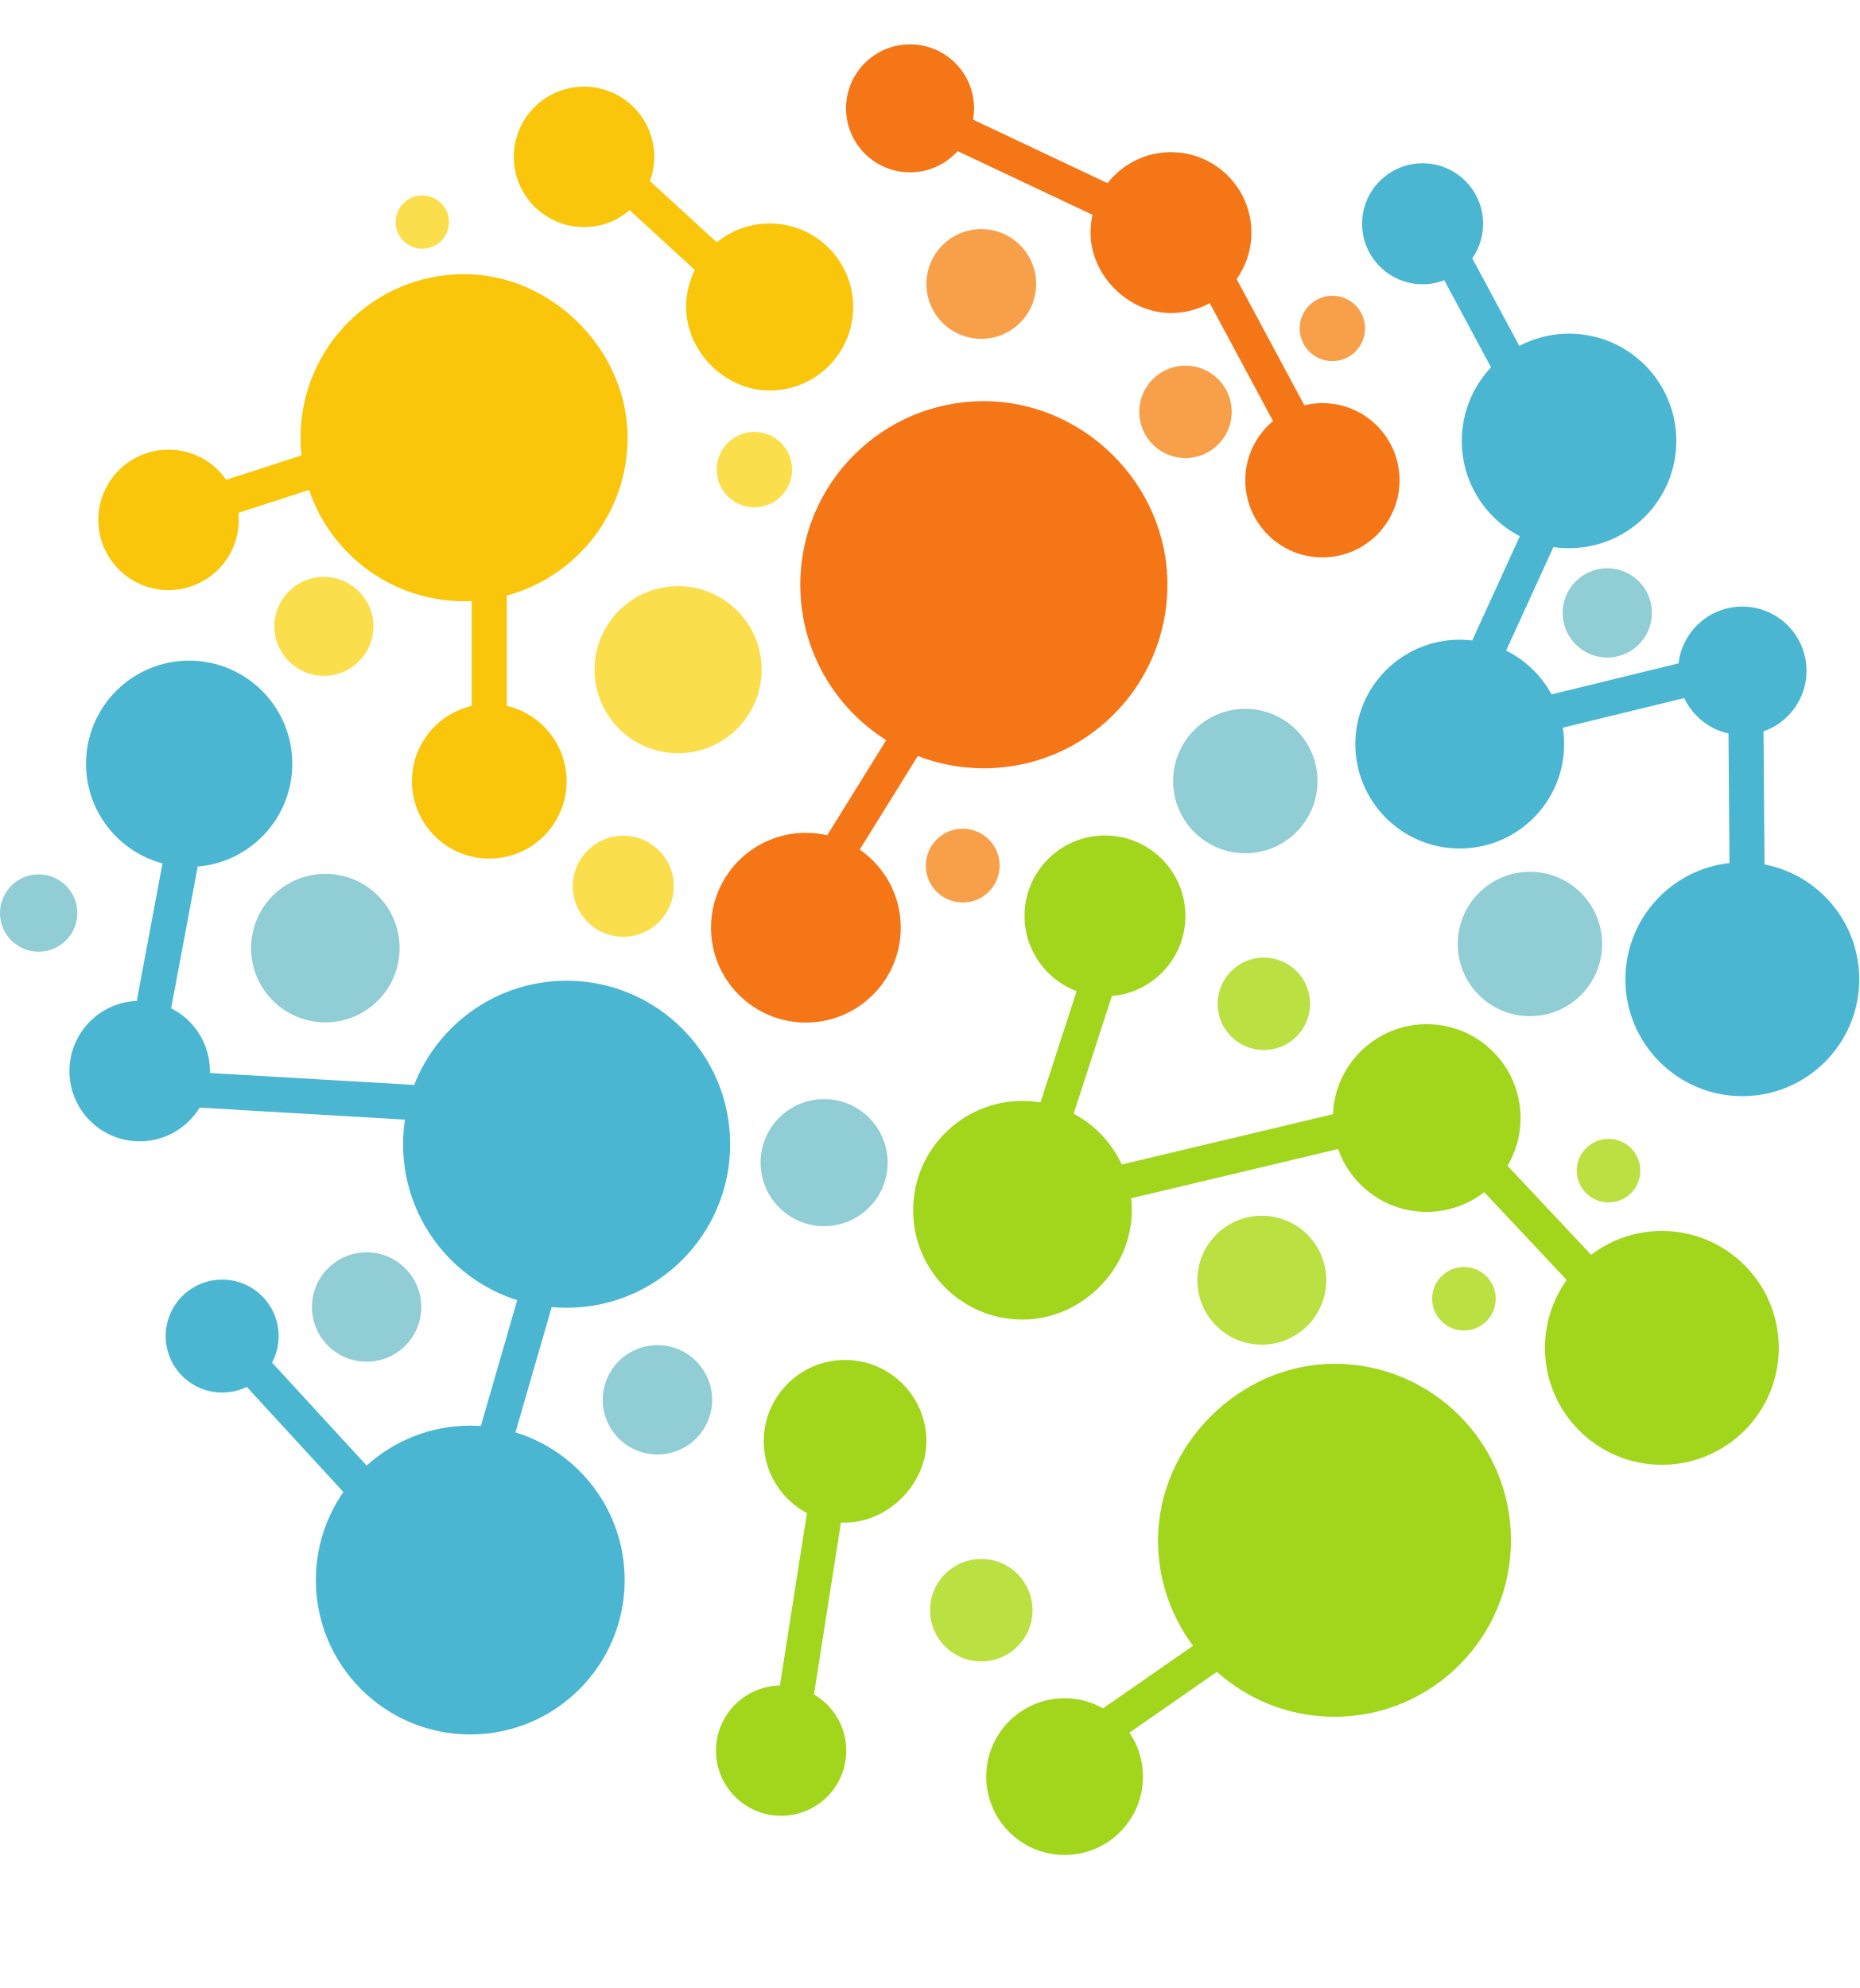
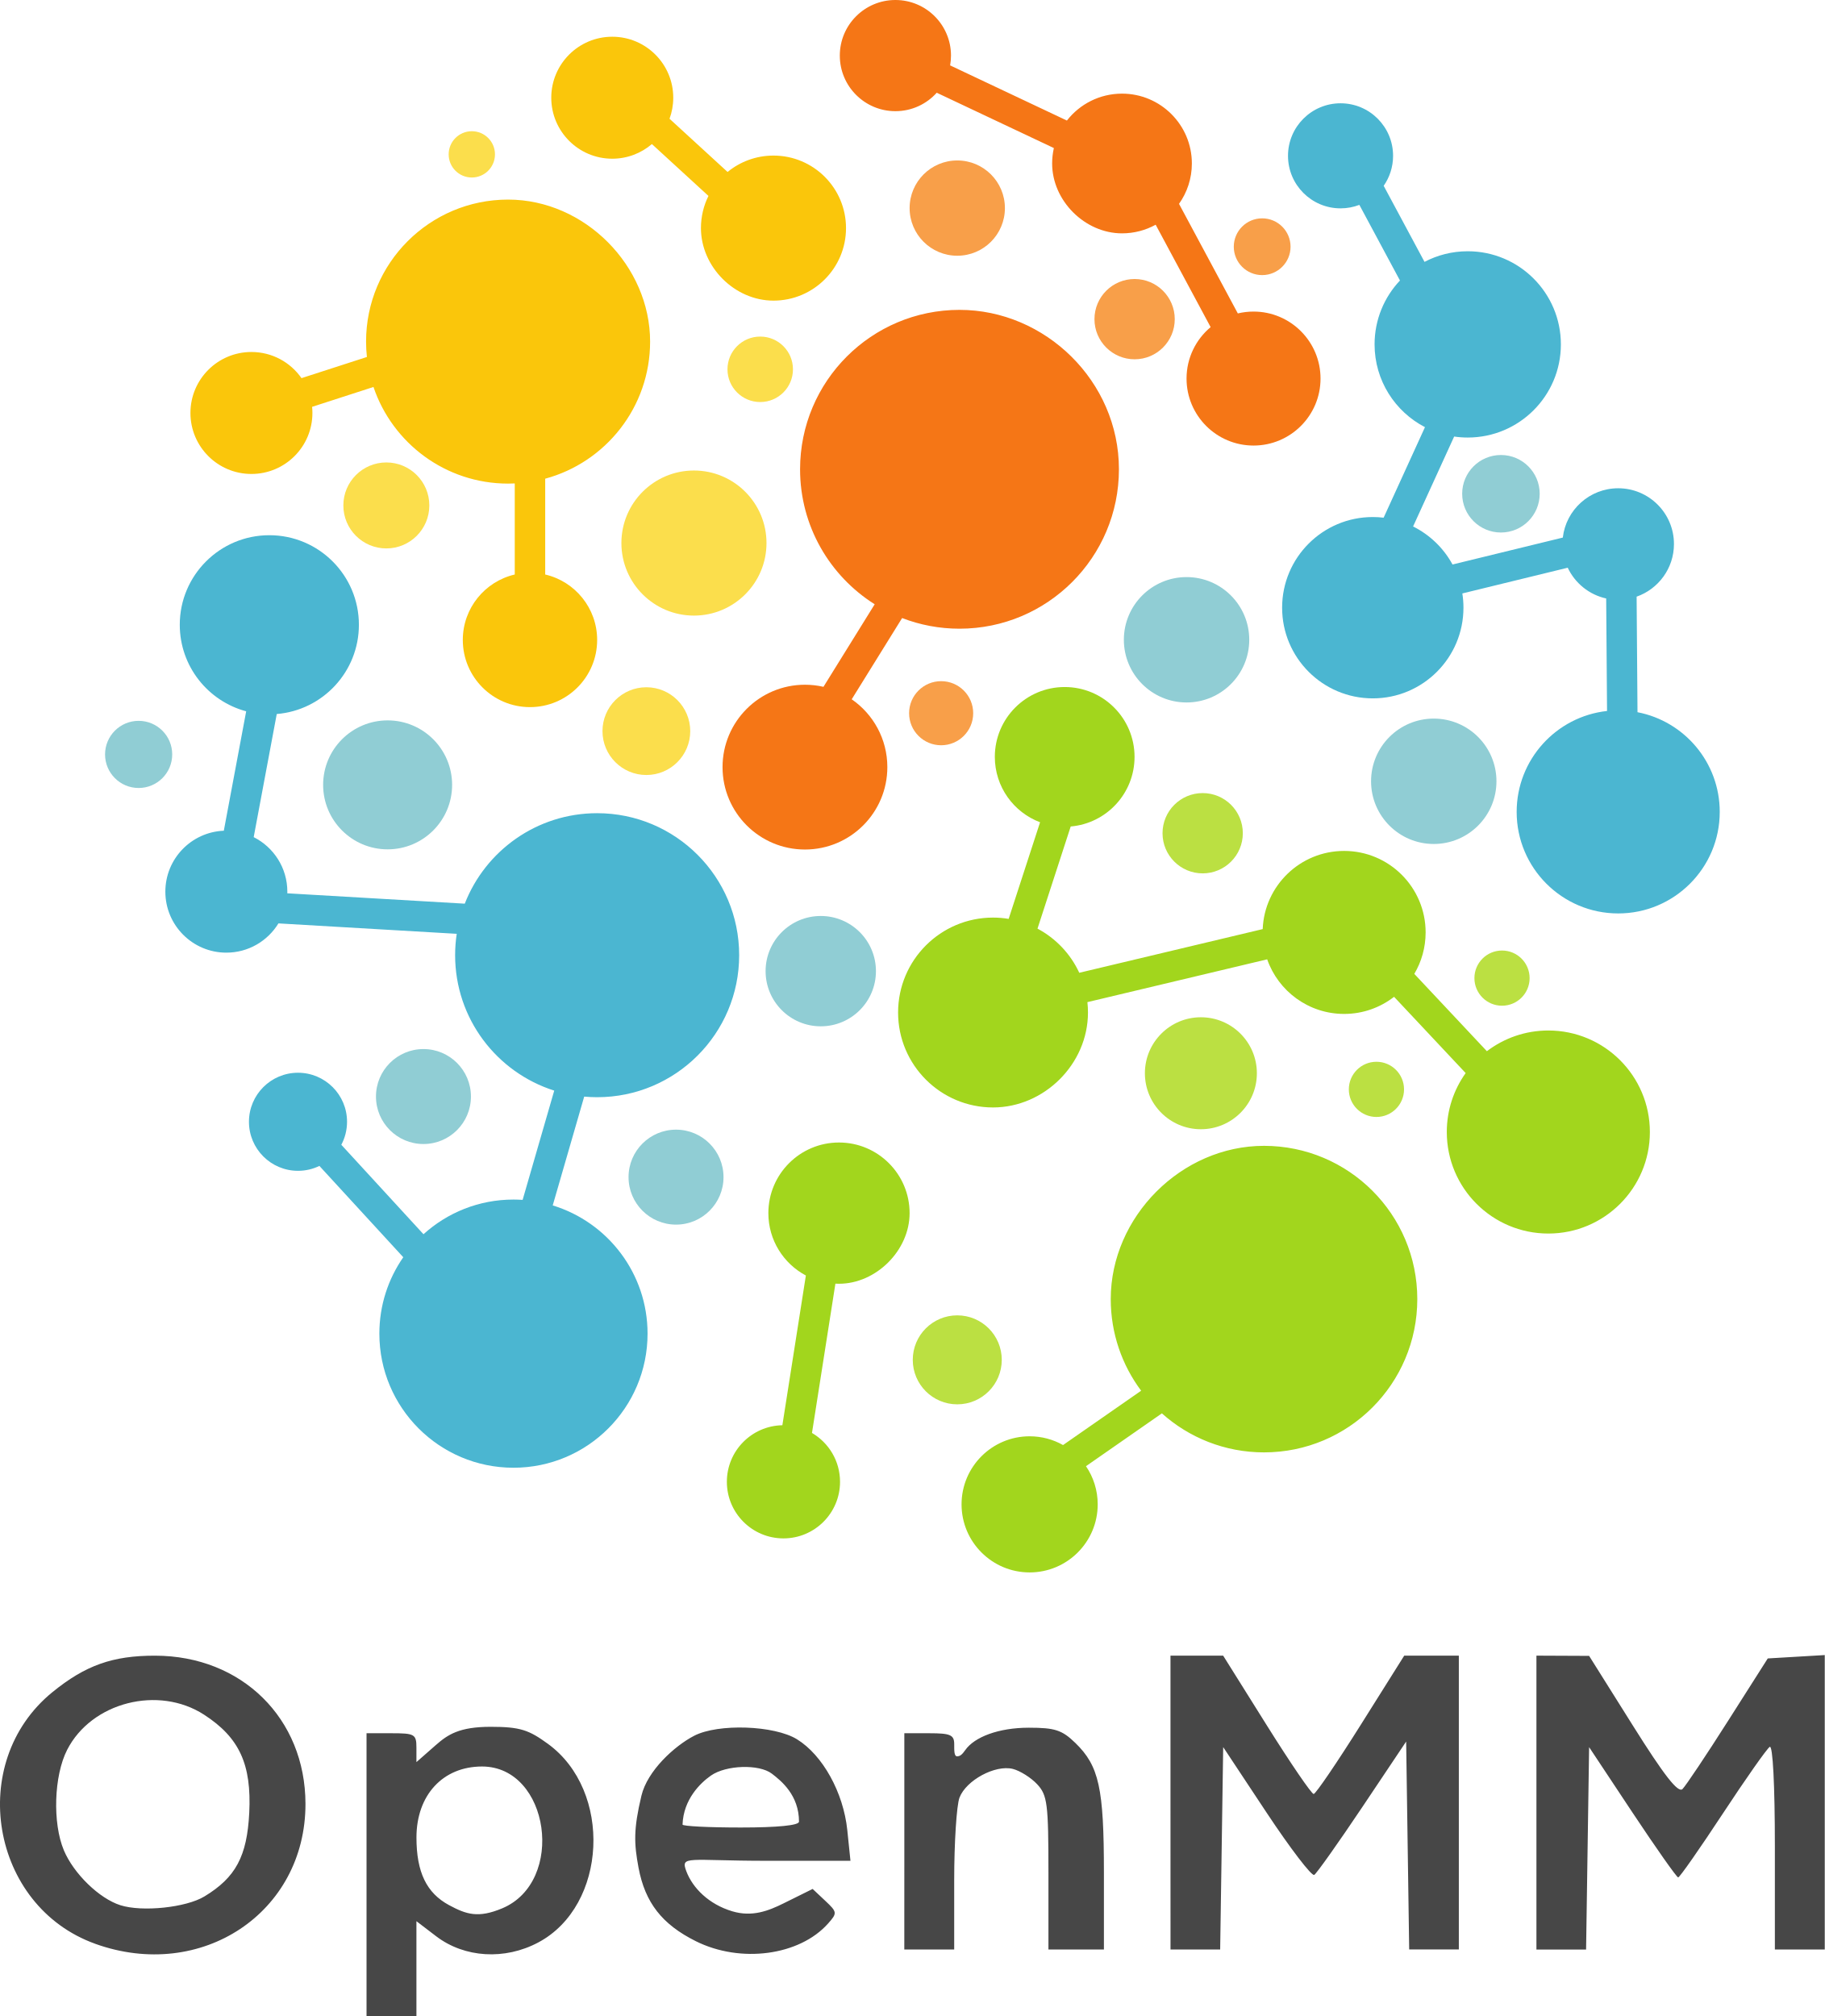
- <svg xmlns="http://www.w3.org/2000/svg" viewBox="0 0 209.671 224.196" height="224.196" width="209.671" xml:space="preserve" id="svg2" version="1.1">
-   <defs id="defs6">
+ <svg xmlns="http://www.w3.org/2000/svg" width="62.694mm" height="69.268mm" viewBox="0 0 62.694 69.268" version="1.1" id="svg5" xml:space="preserve">
+   <defs id="defs2">
    <clipPath id="clipPath4169" clipPathUnits="userSpaceOnUse">
-       <path id="path4171" d="M 0,595 842,595 842,0 0,0 0,595 Z" />
+       <path id="path4171" d="M 0,595 H 842 V 0 H 0 Z" />
    </clipPath>
  </defs>
-   <g transform="matrix(2.666667,0,0,-2.666667,-3011.348,1056.781)" id="g10" />
-   <g id="g4165" transform="matrix(0.875,0,0,-0.875,-3.415738,367.9695)">
-     <g id="g4167" clip-path="url(#clipPath4169)">
-       <g id="g4173" transform="translate(154.3667,345.1753)">
-         <path d="M 0,0 C 0,13.073 -10.942,23.659 -23.661,23.659 -36.725,23.659 -47.32,13.065 -47.32,0 c 0,-8.438 4.422,-15.846 11.073,-20.034 l -7.602,-12.253 c -0.883,0.204 -1.804,0.311 -2.749,0.311 -6.752,0 -12.228,-5.476 -12.228,-12.228 0,-6.753 5.476,-12.229 12.228,-12.229 6.753,0 12.229,5.476 12.229,12.229 0,4.175 -2.093,7.862 -5.288,10.068 l 7.481,12.057 c 2.641,-1.02 5.514,-1.581 8.515,-1.581 C -10.596,-23.66 0,-13.064 0,0 m 19.975,23.406 c 5.49,0 9.943,-4.453 9.943,-9.943 0,-5.49 -4.453,-9.942 -9.943,-9.942 -5.489,0 -9.941,4.452 -9.941,9.942 0,3.068 1.39,5.81 3.574,7.635 L 5.451,36.296 C 3.969,35.48 2.267,35.015 0.456,35.015 c -5.498,0 -10.368,4.832 -10.368,10.369 0,0.786 0.089,1.553 0.255,2.29 l -17.381,8.21 c -1.51,-1.681 -3.698,-2.737 -6.134,-2.737 -4.557,0 -8.251,3.694 -8.251,8.251 0,4.555 3.694,8.249 8.251,8.249 4.555,0 8.249,-3.694 8.249,-8.249 0,-0.496 -0.044,-0.983 -0.128,-1.456 l 17.33,-8.186 c 1.898,2.432 4.854,3.994 8.177,3.994 5.726,0 10.367,-4.642 10.367,-10.366 0,-2.233 -0.706,-4.301 -1.906,-5.993 l 8.727,-16.26 c 0.748,0.179 1.528,0.275 2.331,0.275" style="fill:#f57616;fill-opacity:1;fill-rule:evenodd;stroke:none" id="path4175" />
-       </g>
-       <g id="g4177" transform="translate(187.2549,399.4932)">
-         <path d="m 0,0 c 4.305,0 7.796,-3.491 7.796,-7.797 0,-1.654 -0.515,-3.188 -1.395,-4.45 l 6.06,-11.29 c 1.916,1.007 4.099,1.577 6.414,1.577 7.632,0 13.823,-6.19 13.823,-13.824 0,-7.633 -6.191,-13.823 -13.823,-13.823 -0.685,0 -1.357,0.05 -2.015,0.146 l -6.095,-13.345 c 2.483,-1.235 4.531,-3.214 5.852,-5.644 l 16.368,3.996 c 0.474,4.118 3.974,7.318 8.22,7.318 4.568,0 8.274,-3.705 8.274,-8.274 0,-3.611 -2.315,-6.683 -5.541,-7.812 l 0.131,-17.15 c 6.952,-1.337 12.204,-7.454 12.204,-14.796 0,-8.321 -6.747,-15.068 -15.068,-15.068 -8.322,0 -15.069,6.747 -15.069,15.068 0,7.762 5.871,14.153 13.413,14.979 l -0.127,16.697 c -2.531,0.556 -4.63,2.273 -5.708,4.565 l -15.639,-3.818 c 0.109,-0.69 0.165,-1.397 0.165,-2.117 0,-7.43 -6.025,-13.456 -13.455,-13.456 -7.431,0 -13.456,6.026 -13.456,13.456 0,7.43 6.025,13.456 13.456,13.456 0.545,0 1.081,-0.033 1.609,-0.096 l 6.135,13.435 c -4.442,2.299 -7.479,6.937 -7.479,12.283 0,3.671 1.432,7.007 3.767,9.482 L 2.792,-15.077 C 1.925,-15.41 0.984,-15.593 0,-15.593 c -4.306,0 -7.797,3.491 -7.797,7.796 C -7.797,-3.491 -4.306,0 0,0" style="fill:#4bb6d1;fill-opacity:1;fill-rule:evenodd;stroke:none" id="path4179" />
-       </g>
-       <g id="g4181" transform="translate(135.6821,250.4619)">
-         <path d="m 0,0 c 7.597,0 14.09,6.448 14.09,14.089 0,0.521 -0.029,1.035 -0.084,1.542 l 26.679,6.352 c 1.649,-4.717 6.139,-8.102 11.419,-8.102 2.793,0 5.365,0.948 7.413,2.54 L 70.14,5.102 c -1.763,-2.467 -2.8,-5.487 -2.8,-8.748 0,-8.322 6.747,-15.068 15.069,-15.068 8.321,0 15.069,6.746 15.069,15.068 0,8.321 -6.748,15.068 -15.069,15.068 -3.428,0 -6.587,-1.147 -9.119,-3.074 L 62.519,19.825 c 1.066,1.803 1.68,3.906 1.68,6.153 0,6.678 -5.416,12.094 -12.095,12.094 C 45.59,38.072 40.277,32.92 40.02,26.47 L 12.798,19.988 c -1.294,2.803 -3.482,5.109 -6.199,6.551 L 11.528,41.7 c 5.306,0.454 9.474,4.906 9.474,10.33 0,5.724 -4.643,10.367 -10.368,10.367 -5.725,0 -10.367,-4.643 -10.367,-10.367 0,-4.439 2.791,-8.227 6.714,-9.705 L 2.319,27.987 C 1.564,28.112 0.791,28.179 0,28.179 c -7.779,0 -14.089,-6.31 -14.089,-14.09 C -14.089,6.31 -7.779,0 0,0 m 40.216,-5.696 c 12.561,0 22.747,-10.186 22.747,-22.748 0,-12.561 -10.186,-22.748 -22.747,-22.748 -5.822,0 -11.134,2.189 -15.157,5.791 l -11.265,-7.84 c 1.098,-1.614 1.74,-3.565 1.74,-5.664 0,-5.578 -4.525,-10.102 -10.102,-10.102 -5.579,0 -10.103,4.524 -10.103,10.102 0,5.578 4.524,10.101 10.103,10.101 1.802,0 3.493,-0.472 4.958,-1.3 l 11.589,8.065 c -2.832,3.793 -4.51,8.5 -4.51,13.595 0,12.202 10.467,22.748 22.747,22.748 m -67.084,-42.612 c 2.491,-1.458 4.163,-4.159 4.163,-7.252 0,-4.636 -3.761,-8.397 -8.398,-8.397 -4.637,0 -8.397,3.761 -8.397,8.397 0,4.584 3.674,8.31 8.237,8.397 l 3.487,22.222 c -3.311,1.761 -5.566,5.246 -5.566,9.256 0,5.789 4.694,10.483 10.48,10.483 5.787,0 10.481,-4.694 10.481,-10.483 0,-5.539 -4.976,-10.48 -10.481,-10.48 -0.178,0 -0.354,0.005 -0.53,0.015 l -3.476,-22.158 z" style="fill:#a2d61d;fill-opacity:1;fill-rule:evenodd;stroke:none" id="path4183" />
-       </g>
-       <g id="g4185" transform="translate(84.7915,364.125)">
-         <path d="m 0,0 c 0,11.225 -9.68,21.076 -21.077,21.076 -11.637,0 -21.076,-9.439 -21.076,-21.076 0,-0.771 0.043,-1.533 0.125,-2.283 l -9.708,-3.141 c -1.635,2.347 -4.354,3.882 -7.431,3.882 -4.998,0 -9.05,-4.052 -9.05,-9.051 0,-4.998 4.052,-9.052 9.05,-9.052 4.999,0 9.052,4.054 9.052,9.052 0,0.307 -0.014,0.611 -0.046,0.91 l 9.108,2.948 c 2.812,-8.335 10.696,-14.341 19.976,-14.341 0.333,0 0.662,0.008 0.99,0.024 l 0,-13.515 c -4.418,-1.025 -7.71,-4.986 -7.71,-9.712 0,-5.505 4.464,-9.97 9.968,-9.97 5.505,0 9.97,4.465 9.97,9.97 0,4.726 -3.293,8.687 -7.709,9.712 l 0,14.219 C -6.602,-17.925 0,-9.732 0,0 m -5.617,45.246 c 4.998,0 9.052,-4.054 9.052,-9.051 0,-1.098 -0.194,-2.149 -0.553,-3.123 l 8.613,-7.896 c 1.855,1.52 4.228,2.432 6.814,2.432 5.943,0 10.764,-4.82 10.764,-10.764 0,-5.943 -4.821,-10.764 -10.764,-10.764 -5.79,0 -10.765,5.036 -10.765,10.764 0,1.715 0.401,3.336 1.115,4.775 l -8.393,7.697 c -1.583,-1.355 -3.638,-2.173 -5.883,-2.173 -4.998,0 -9.052,4.053 -9.052,9.052 0,4.997 4.054,9.051 9.052,9.051" style="fill:#fac60b;fill-opacity:1;fill-rule:evenodd;stroke:none" id="path4187" />
-       </g>
-       <g id="g4189" transform="translate(48.1602,228.2314)">
-         <path d="m 0,0 -12.448,13.554 c -0.96,-0.466 -2.036,-0.728 -3.175,-0.728 -4.019,0 -7.278,3.26 -7.278,7.278 0,4.019 3.259,7.278 7.278,7.278 4.019,0 7.278,-3.259 7.278,-7.278 0,-1.233 -0.307,-2.395 -0.849,-3.413 L 3,3.414 c 3.532,3.198 8.215,5.147 13.353,5.147 0.457,0 0.91,-0.017 1.359,-0.047 l 4.691,16.217 C 13.877,27.433 7.695,35.409 7.695,44.827 c 0,1.079 0.082,2.138 0.238,3.174 l -26.459,1.546 c -1.59,-2.604 -4.457,-4.342 -7.731,-4.342 -4.998,0 -9.051,4.054 -9.051,9.052 0,4.873 3.851,8.847 8.676,9.044 l 3.319,17.723 c -5.674,1.515 -9.855,6.691 -9.855,12.843 0,7.34 5.952,13.292 13.292,13.292 7.339,0 13.291,-5.952 13.291,-13.292 0,-6.969 -5.366,-12.685 -12.191,-13.246 l -3.422,-18.272 c 2.961,-1.489 4.993,-4.553 4.993,-8.092 l -0.004,-0.244 26.336,-1.538 c 3.062,7.858 10.705,13.428 19.645,13.428 11.637,0 21.076,-9.438 21.076,-21.076 0,-11.638 -9.439,-21.076 -21.076,-21.076 -0.648,0 -1.289,0.031 -1.922,0.088 L 22.179,7.692 C 30.326,5.2 36.253,-2.379 36.253,-11.34 c 0,-10.988 -8.912,-19.9 -19.9,-19.9 -10.989,0 -19.901,8.912 -19.901,19.9 0,4.215 1.312,8.122 3.548,11.34" style="fill:#4bb6d1;fill-opacity:1;fill-rule:evenodd;stroke:none" id="path4191" />
-       </g>
-       <g id="g4193" transform="translate(91.2964,344.9927)">
-         <path d="m 0,0 c 5.945,0 10.767,-4.821 10.767,-10.766 0,-5.945 -4.822,-10.767 -10.767,-10.767 -5.945,0 -10.766,4.822 -10.766,10.767 C -10.766,-4.821 -5.945,0 0,0" style="fill:#fbde4c;fill-opacity:1;fill-rule:evenodd;stroke:none" id="path4195" />
-       </g>
-       <g id="g4197" transform="translate(164.4019,329.1753)">
-         <path d="m 0,0 c 5.138,0 9.304,-4.167 9.304,-9.304 0,-5.137 -4.166,-9.304 -9.304,-9.304 -5.138,0 -9.304,4.167 -9.304,9.304 C -9.304,-4.167 -5.138,0 0,0" style="fill:#90cdd4;fill-opacity:1;fill-rule:evenodd;stroke:none" id="path4199" />
-       </g>
-       <g id="g4201" transform="translate(201.0874,308.1743)">
-         <path d="m 0,0 c 5.138,0 9.305,-4.167 9.305,-9.304 0,-5.138 -4.167,-9.305 -9.305,-9.305 -5.137,0 -9.304,4.167 -9.304,9.305 C -9.304,-4.167 -5.137,0 0,0" style="fill:#90cdd4;fill-opacity:1;fill-rule:evenodd;stroke:none" id="path4203" />
-       </g>
-       <g id="g4205" transform="translate(211.0566,347.2944)">
-         <path d="m 0,0 c 3.176,0 5.752,-2.576 5.752,-5.752 0,-3.177 -2.576,-5.752 -5.752,-5.752 -3.177,0 -5.752,2.575 -5.752,5.752 C -5.752,-2.576 -3.177,0 0,0" style="fill:#90cdd4;fill-opacity:1;fill-rule:evenodd;stroke:none" id="path4207" />
-       </g>
-       <g id="g4209" transform="translate(166.5288,263.8477)">
-         <path d="m 0,0 c 4.588,0 8.309,-3.722 8.309,-8.309 0,-4.588 -3.721,-8.309 -8.309,-8.309 -4.588,0 -8.309,3.721 -8.309,8.309 C -8.309,-3.722 -4.588,0 0,0" style="fill:#bbe042;fill-opacity:1;fill-rule:evenodd;stroke:none" id="path4211" />
-       </g>
-       <g id="g4213" transform="translate(88.6382,247.167)">
-         <path d="m 0,0 c 3.892,0 7.047,-3.155 7.047,-7.047 0,-3.891 -3.155,-7.047 -7.047,-7.047 -3.892,0 -7.047,3.156 -7.047,7.047 C -7.047,-3.155 -3.892,0 0,0" style="fill:#90cdd4;fill-opacity:1;fill-rule:evenodd;stroke:none" id="path4215" />
-       </g>
-       <g id="g4217" transform="translate(51.1553,259.1289)">
-         <path d="m 0,0 c 3.891,0 7.047,-3.155 7.047,-7.047 0,-3.891 -3.156,-7.047 -7.047,-7.047 -3.892,0 -7.047,3.156 -7.047,7.047 C -7.047,-3.155 -3.892,0 0,0" style="fill:#90cdd4;fill-opacity:1;fill-rule:evenodd;stroke:none" id="path4219" />
-       </g>
-       <g id="g4221" transform="translate(45.8384,307.9087)">
-         <path d="m 0,0 c 5.285,0 9.57,-4.285 9.57,-9.57 0,-5.285 -4.285,-9.57 -9.57,-9.57 -5.285,0 -9.571,4.285 -9.571,9.57 C -9.571,-4.285 -5.285,0 0,0" style="fill:#90cdd4;fill-opacity:1;fill-rule:evenodd;stroke:none" id="path4223" />
-       </g>
-       <g id="g4225" transform="translate(84.2344,312.8247)">
-         <path d="m 0,0 c 3.596,0 6.512,-2.915 6.512,-6.511 0,-3.596 -2.916,-6.512 -6.512,-6.512 -3.596,0 -6.511,2.916 -6.511,6.512 C -6.511,-2.915 -3.596,0 0,0" style="fill:#fbde4c;fill-opacity:1;fill-rule:evenodd;stroke:none" id="path4227" />
-       </g>
-       <g id="g4229" transform="translate(130.3745,391.0088)">
-         <path d="m 0,0 c 3.905,0 7.071,-3.167 7.071,-7.071 0,-3.904 -3.166,-7.07 -7.071,-7.07 -3.904,0 -7.071,3.166 -7.071,7.07 C -7.071,-3.167 -3.904,0 0,0" style="fill:#f89f49;fill-opacity:1;fill-rule:evenodd;stroke:none" id="path4231" />
-       </g>
-       <g id="g4233" transform="translate(110.1172,278.8789)">
-         <path d="m 0,0 c 4.522,0 8.188,-3.666 8.188,-8.188 0,-4.521 -3.666,-8.187 -8.188,-8.187 -4.521,0 -8.187,3.666 -8.187,8.187 C -8.187,-3.666 -4.521,0 0,0" style="fill:#90cdd4;fill-opacity:1;fill-rule:evenodd;stroke:none" id="path4235" />
-       </g>
-       <g id="g4237" transform="translate(127.9824,313.728)">
-         <path d="m 0,0 c 2.626,0 4.756,-2.129 4.756,-4.756 0,-2.627 -2.13,-4.756 -4.756,-4.756 -2.627,0 -4.756,2.129 -4.756,4.756 C -4.756,-2.129 -2.627,0 0,0" style="fill:#f89f49;fill-opacity:1;fill-rule:evenodd;stroke:none" id="path4239" />
-       </g>
-       <g id="g4241" transform="translate(130.3745,219.6074)">
-         <path d="m 0,0 c 3.646,0 6.604,-2.956 6.604,-6.604 0,-3.646 -2.958,-6.602 -6.604,-6.602 -3.646,0 -6.603,2.956 -6.603,6.602 C -6.603,-2.956 -3.646,0 0,0" style="fill:#bbe042;fill-opacity:1;fill-rule:evenodd;stroke:none" id="path4243" />
-       </g>
-       <g id="g4245" transform="translate(166.7944,297.1187)">
-         <path d="m 0,0 c 3.29,0 5.958,-2.668 5.958,-5.958 0,-3.29 -2.668,-5.958 -5.958,-5.958 -3.29,0 -5.958,2.668 -5.958,5.958 C -5.958,-2.668 -3.29,0 0,0" style="fill:#bbe042;fill-opacity:1;fill-rule:evenodd;stroke:none" id="path4247" />
-       </g>
-       <g id="g4249" transform="translate(156.6929,373.4136)">
-         <path d="m 0,0 c 3.29,0 5.958,-2.668 5.958,-5.958 0,-3.289 -2.668,-5.957 -5.958,-5.957 -3.29,0 -5.958,2.668 -5.958,5.957 C -5.958,-2.668 -3.29,0 0,0" style="fill:#f89f49;fill-opacity:1;fill-rule:evenodd;stroke:none" id="path4251" />
-       </g>
-       <g id="g4253" transform="translate(101.1323,364.8711)">
-         <path d="m 0,0 c 2.683,0 4.859,-2.175 4.859,-4.858 0,-2.684 -2.176,-4.859 -4.859,-4.859 -2.683,0 -4.859,2.175 -4.859,4.859 C -4.859,-2.175 -2.683,0 0,0" style="fill:#fbde4c;fill-opacity:1;fill-rule:evenodd;stroke:none" id="path4255" />
-       </g>
-       <g id="g4257" transform="translate(58.3325,395.3486)">
-         <path d="m 0,0 c 1.897,0 3.436,-1.538 3.436,-3.436 0,-1.897 -1.539,-3.435 -3.436,-3.435 -1.897,0 -3.436,1.538 -3.436,3.435 C -3.436,-1.538 -1.897,0 0,0" style="fill:#fbde4c;fill-opacity:1;fill-rule:evenodd;stroke:none" id="path4259" />
-       </g>
-       <g id="g4261" transform="translate(175.623,382.4175)">
-         <path d="m 0,0 c 2.326,0 4.212,-1.886 4.212,-4.212 0,-2.326 -1.886,-4.212 -4.212,-4.212 -2.326,0 -4.212,1.886 -4.212,4.212 C -4.212,-1.886 -2.326,0 0,0" style="fill:#f89f49;fill-opacity:1;fill-rule:evenodd;stroke:none" id="path4263" />
-       </g>
-       <g id="g4265" transform="translate(192.5806,257.2422)">
-         <path d="m 0,0 c 2.262,0 4.096,-1.834 4.096,-4.096 0,-2.261 -1.834,-4.096 -4.096,-4.096 -2.261,0 -4.096,1.835 -4.096,4.096 C -4.096,-1.834 -2.261,0 0,0" style="fill:#bbe042;fill-opacity:1;fill-rule:evenodd;stroke:none" id="path4267" />
-       </g>
-       <g id="g4269" transform="translate(211.2178,273.752)">
-         <path d="m 0,0 c 2.262,0 4.096,-1.834 4.096,-4.096 0,-2.261 -1.834,-4.095 -4.096,-4.095 -2.262,0 -4.096,1.834 -4.096,4.095 C -4.096,-1.834 -2.262,0 0,0" style="fill:#bbe042;fill-opacity:1;fill-rule:evenodd;stroke:none" id="path4271" />
-       </g>
-       <g id="g4273" transform="translate(45.6475,346.189)">
-         <path d="m 0,0 c 3.523,0 6.38,-2.857 6.38,-6.38 0,-3.523 -2.857,-6.38 -6.38,-6.38 -3.523,0 -6.38,2.857 -6.38,6.38 C -6.38,-2.857 -3.523,0 0,0" style="fill:#fbde4c;fill-opacity:1;fill-rule:evenodd;stroke:none" id="path4275" />
-       </g>
-       <g id="g4277" transform="translate(8.8867,307.8408)">
-         <path d="m 0,0 c 2.752,0 4.983,-2.231 4.983,-4.983 0,-2.752 -2.231,-4.983 -4.983,-4.983 -2.752,0 -4.983,2.231 -4.983,4.983 C -4.983,-2.231 -2.752,0 0,0" style="fill:#90cdd4;fill-opacity:1;fill-rule:evenodd;stroke:none" id="path4279" />
+   <g id="layer1" transform="translate(-73.65287,-121.4865)">
+     <g id="g363" transform="matrix(0.2645833,0,0,0.2645833,77.26225,120.1636)">
+       <g transform="matrix(2.666667,0,0,-2.666667,-3011.348,1056.781)" id="g10" />
+       <g id="g4165" transform="matrix(0.875,0,0,-0.875,-3.415738,367.9695)">
+         <g id="g4167" clip-path="url(#clipPath4169)">
+           <g id="g4173" transform="translate(154.3667,345.1753)">
+             <path d="M 0,0 C 0,13.073 -10.942,23.659 -23.661,23.659 -36.725,23.659 -47.32,13.065 -47.32,0 c 0,-8.438 4.422,-15.846 11.073,-20.034 l -7.602,-12.253 c -0.883,0.204 -1.804,0.311 -2.749,0.311 -6.752,0 -12.228,-5.476 -12.228,-12.228 0,-6.753 5.476,-12.229 12.228,-12.229 6.753,0 12.229,5.476 12.229,12.229 0,4.175 -2.093,7.862 -5.288,10.068 l 7.481,12.057 c 2.641,-1.02 5.514,-1.581 8.515,-1.581 C -10.596,-23.66 0,-13.064 0,0 m 19.975,23.406 c 5.49,0 9.943,-4.453 9.943,-9.943 0,-5.49 -4.453,-9.942 -9.943,-9.942 -5.489,0 -9.941,4.452 -9.941,9.942 0,3.068 1.39,5.81 3.574,7.635 L 5.451,36.296 C 3.969,35.48 2.267,35.015 0.456,35.015 c -5.498,0 -10.368,4.832 -10.368,10.369 0,0.786 0.089,1.553 0.255,2.29 l -17.381,8.21 c -1.51,-1.681 -3.698,-2.737 -6.134,-2.737 -4.557,0 -8.251,3.694 -8.251,8.251 0,4.555 3.694,8.249 8.251,8.249 4.555,0 8.249,-3.694 8.249,-8.249 0,-0.496 -0.044,-0.983 -0.128,-1.456 l 17.33,-8.186 c 1.898,2.432 4.854,3.994 8.177,3.994 5.726,0 10.367,-4.642 10.367,-10.366 0,-2.233 -0.706,-4.301 -1.906,-5.993 l 8.727,-16.26 c 0.748,0.179 1.528,0.275 2.331,0.275" style="fill:#f57616;fill-opacity:1;fill-rule:evenodd;stroke:none" id="path4175" />
+           </g>
+           <g id="g4177" transform="translate(187.2549,399.4932)">
+             <path d="m 0,0 c 4.305,0 7.796,-3.491 7.796,-7.797 0,-1.654 -0.515,-3.188 -1.395,-4.45 l 6.06,-11.29 c 1.916,1.007 4.099,1.577 6.414,1.577 7.632,0 13.823,-6.19 13.823,-13.824 0,-7.633 -6.191,-13.823 -13.823,-13.823 -0.685,0 -1.357,0.05 -2.015,0.146 l -6.095,-13.345 c 2.483,-1.235 4.531,-3.214 5.852,-5.644 l 16.368,3.996 c 0.474,4.118 3.974,7.318 8.22,7.318 4.568,0 8.274,-3.705 8.274,-8.274 0,-3.611 -2.315,-6.683 -5.541,-7.812 l 0.131,-17.15 c 6.952,-1.337 12.204,-7.454 12.204,-14.796 0,-8.321 -6.747,-15.068 -15.068,-15.068 -8.322,0 -15.069,6.747 -15.069,15.068 0,7.762 5.871,14.153 13.413,14.979 l -0.127,16.697 c -2.531,0.556 -4.63,2.273 -5.708,4.565 l -15.639,-3.818 c 0.109,-0.69 0.165,-1.397 0.165,-2.117 0,-7.43 -6.025,-13.456 -13.455,-13.456 -7.431,0 -13.456,6.026 -13.456,13.456 0,7.43 6.025,13.456 13.456,13.456 0.545,0 1.081,-0.033 1.609,-0.096 l 6.135,13.435 c -4.442,2.299 -7.479,6.937 -7.479,12.283 0,3.671 1.432,7.007 3.767,9.482 L 2.792,-15.077 C 1.925,-15.41 0.984,-15.593 0,-15.593 c -4.306,0 -7.797,3.491 -7.797,7.796 C -7.797,-3.491 -4.306,0 0,0" style="fill:#4bb6d1;fill-opacity:1;fill-rule:evenodd;stroke:none" id="path4179" />
+           </g>
+           <g id="g4181" transform="translate(135.6821,250.4619)">
+             <path d="m 0,0 c 7.597,0 14.09,6.448 14.09,14.089 0,0.521 -0.029,1.035 -0.084,1.542 l 26.679,6.352 c 1.649,-4.717 6.139,-8.102 11.419,-8.102 2.793,0 5.365,0.948 7.413,2.54 L 70.14,5.102 c -1.763,-2.467 -2.8,-5.487 -2.8,-8.748 0,-8.322 6.747,-15.068 15.069,-15.068 8.321,0 15.069,6.746 15.069,15.068 0,8.321 -6.748,15.068 -15.069,15.068 -3.428,0 -6.587,-1.147 -9.119,-3.074 L 62.519,19.825 c 1.066,1.803 1.68,3.906 1.68,6.153 0,6.678 -5.416,12.094 -12.095,12.094 C 45.59,38.072 40.277,32.92 40.02,26.47 L 12.798,19.988 c -1.294,2.803 -3.482,5.109 -6.199,6.551 L 11.528,41.7 c 5.306,0.454 9.474,4.906 9.474,10.33 0,5.724 -4.643,10.367 -10.368,10.367 -5.725,0 -10.367,-4.643 -10.367,-10.367 0,-4.439 2.791,-8.227 6.714,-9.705 L 2.319,27.987 C 1.564,28.112 0.791,28.179 0,28.179 c -7.779,0 -14.089,-6.31 -14.089,-14.09 C -14.089,6.31 -7.779,0 0,0 m 40.216,-5.696 c 12.561,0 22.747,-10.186 22.747,-22.748 0,-12.561 -10.186,-22.748 -22.747,-22.748 -5.822,0 -11.134,2.189 -15.157,5.791 l -11.265,-7.84 c 1.098,-1.614 1.74,-3.565 1.74,-5.664 0,-5.578 -4.525,-10.102 -10.102,-10.102 -5.579,0 -10.103,4.524 -10.103,10.102 0,5.578 4.524,10.101 10.103,10.101 1.802,0 3.493,-0.472 4.958,-1.3 l 11.589,8.065 c -2.832,3.793 -4.51,8.5 -4.51,13.595 0,12.202 10.467,22.748 22.747,22.748 m -67.084,-42.612 c 2.491,-1.458 4.163,-4.159 4.163,-7.252 0,-4.636 -3.761,-8.397 -8.398,-8.397 -4.637,0 -8.397,3.761 -8.397,8.397 0,4.584 3.674,8.31 8.237,8.397 l 3.487,22.222 c -3.311,1.761 -5.566,5.246 -5.566,9.256 0,5.789 4.694,10.483 10.48,10.483 5.787,0 10.481,-4.694 10.481,-10.483 0,-5.539 -4.976,-10.48 -10.481,-10.48 -0.178,0 -0.354,0.005 -0.53,0.015 z" style="fill:#a2d61d;fill-opacity:1;fill-rule:evenodd;stroke:none" id="path4183" />
+           </g>
+           <g id="g4185" transform="translate(84.7915,364.125)">
+             <path d="m 0,0 c 0,11.225 -9.68,21.076 -21.077,21.076 -11.637,0 -21.076,-9.439 -21.076,-21.076 0,-0.771 0.043,-1.533 0.125,-2.283 l -9.708,-3.141 c -1.635,2.347 -4.354,3.882 -7.431,3.882 -4.998,0 -9.05,-4.052 -9.05,-9.051 0,-4.998 4.052,-9.052 9.05,-9.052 4.999,0 9.052,4.054 9.052,9.052 0,0.307 -0.014,0.611 -0.046,0.91 l 9.108,2.948 c 2.812,-8.335 10.696,-14.341 19.976,-14.341 0.333,0 0.662,0.008 0.99,0.024 v -13.515 c -4.418,-1.025 -7.71,-4.986 -7.71,-9.712 0,-5.505 4.464,-9.97 9.968,-9.97 5.505,0 9.97,4.465 9.97,9.97 0,4.726 -3.293,8.687 -7.709,9.712 v 14.219 C -6.602,-17.925 0,-9.732 0,0 m -5.617,45.246 c 4.998,0 9.052,-4.054 9.052,-9.051 0,-1.098 -0.194,-2.149 -0.553,-3.123 l 8.613,-7.896 c 1.855,1.52 4.228,2.432 6.814,2.432 5.943,0 10.764,-4.82 10.764,-10.764 0,-5.943 -4.821,-10.764 -10.764,-10.764 -5.79,0 -10.765,5.036 -10.765,10.764 0,1.715 0.401,3.336 1.115,4.775 l -8.393,7.697 c -1.583,-1.355 -3.638,-2.173 -5.883,-2.173 -4.998,0 -9.052,4.053 -9.052,9.052 0,4.997 4.054,9.051 9.052,9.051" style="fill:#fac60b;fill-opacity:1;fill-rule:evenodd;stroke:none" id="path4187" />
+           </g>
+           <g id="g4189" transform="translate(48.1602,228.2314)">
+             <path d="m 0,0 -12.448,13.554 c -0.96,-0.466 -2.036,-0.728 -3.175,-0.728 -4.019,0 -7.278,3.26 -7.278,7.278 0,4.019 3.259,7.278 7.278,7.278 4.019,0 7.278,-3.259 7.278,-7.278 0,-1.233 -0.307,-2.395 -0.849,-3.413 L 3,3.414 c 3.532,3.198 8.215,5.147 13.353,5.147 0.457,0 0.91,-0.017 1.359,-0.047 l 4.691,16.217 C 13.877,27.433 7.695,35.409 7.695,44.827 c 0,1.079 0.082,2.138 0.238,3.174 l -26.459,1.546 c -1.59,-2.604 -4.457,-4.342 -7.731,-4.342 -4.998,0 -9.051,4.054 -9.051,9.052 0,4.873 3.851,8.847 8.676,9.044 l 3.319,17.723 c -5.674,1.515 -9.855,6.691 -9.855,12.843 0,7.34 5.952,13.292 13.292,13.292 7.339,0 13.291,-5.952 13.291,-13.292 0,-6.969 -5.366,-12.685 -12.191,-13.246 l -3.422,-18.272 c 2.961,-1.489 4.993,-4.553 4.993,-8.092 l -0.004,-0.244 26.336,-1.538 c 3.062,7.858 10.705,13.428 19.645,13.428 11.637,0 21.076,-9.438 21.076,-21.076 0,-11.638 -9.439,-21.076 -21.076,-21.076 -0.648,0 -1.289,0.031 -1.922,0.088 L 22.179,7.692 C 30.326,5.2 36.253,-2.379 36.253,-11.34 c 0,-10.988 -8.912,-19.9 -19.9,-19.9 -10.989,0 -19.901,8.912 -19.901,19.9 0,4.215 1.312,8.122 3.548,11.34" style="fill:#4bb6d1;fill-opacity:1;fill-rule:evenodd;stroke:none" id="path4191" />
+           </g>
+           <g id="g4193" transform="translate(91.2964,344.9927)">
+             <path d="m 0,0 c 5.945,0 10.767,-4.821 10.767,-10.766 0,-5.945 -4.822,-10.767 -10.767,-10.767 -5.945,0 -10.766,4.822 -10.766,10.767 C -10.766,-4.821 -5.945,0 0,0" style="fill:#fbde4c;fill-opacity:1;fill-rule:evenodd;stroke:none" id="path4195" />
+           </g>
+           <g id="g4197" transform="translate(164.4019,329.1753)">
+             <path d="m 0,0 c 5.138,0 9.304,-4.167 9.304,-9.304 0,-5.137 -4.166,-9.304 -9.304,-9.304 -5.138,0 -9.304,4.167 -9.304,9.304 C -9.304,-4.167 -5.138,0 0,0" style="fill:#90cdd4;fill-opacity:1;fill-rule:evenodd;stroke:none" id="path4199" />
+           </g>
+           <g id="g4201" transform="translate(201.0874,308.1743)">
+             <path d="m 0,0 c 5.138,0 9.305,-4.167 9.305,-9.304 0,-5.138 -4.167,-9.305 -9.305,-9.305 -5.137,0 -9.304,4.167 -9.304,9.305 C -9.304,-4.167 -5.137,0 0,0" style="fill:#90cdd4;fill-opacity:1;fill-rule:evenodd;stroke:none" id="path4203" />
+           </g>
+           <g id="g4205" transform="translate(211.0566,347.2944)">
+             <path d="m 0,0 c 3.176,0 5.752,-2.576 5.752,-5.752 0,-3.177 -2.576,-5.752 -5.752,-5.752 -3.177,0 -5.752,2.575 -5.752,5.752 C -5.752,-2.576 -3.177,0 0,0" style="fill:#90cdd4;fill-opacity:1;fill-rule:evenodd;stroke:none" id="path4207" />
+           </g>
+           <g id="g4209" transform="translate(166.5288,263.8477)">
+             <path d="m 0,0 c 4.588,0 8.309,-3.722 8.309,-8.309 0,-4.588 -3.721,-8.309 -8.309,-8.309 -4.588,0 -8.309,3.721 -8.309,8.309 C -8.309,-3.722 -4.588,0 0,0" style="fill:#bbe042;fill-opacity:1;fill-rule:evenodd;stroke:none" id="path4211" />
+           </g>
+           <g id="g4213" transform="translate(88.6382,247.167)">
+             <path d="m 0,0 c 3.892,0 7.047,-3.155 7.047,-7.047 0,-3.891 -3.155,-7.047 -7.047,-7.047 -3.892,0 -7.047,3.156 -7.047,7.047 C -7.047,-3.155 -3.892,0 0,0" style="fill:#90cdd4;fill-opacity:1;fill-rule:evenodd;stroke:none" id="path4215" />
+           </g>
+           <g id="g4217" transform="translate(51.1553,259.1289)">
+             <path d="m 0,0 c 3.891,0 7.047,-3.155 7.047,-7.047 0,-3.891 -3.156,-7.047 -7.047,-7.047 -3.892,0 -7.047,3.156 -7.047,7.047 C -7.047,-3.155 -3.892,0 0,0" style="fill:#90cdd4;fill-opacity:1;fill-rule:evenodd;stroke:none" id="path4219" />
+           </g>
+           <g id="g4221" transform="translate(45.8384,307.9087)">
+             <path d="m 0,0 c 5.285,0 9.57,-4.285 9.57,-9.57 0,-5.285 -4.285,-9.57 -9.57,-9.57 -5.285,0 -9.571,4.285 -9.571,9.57 C -9.571,-4.285 -5.285,0 0,0" style="fill:#90cdd4;fill-opacity:1;fill-rule:evenodd;stroke:none" id="path4223" />
+           </g>
+           <g id="g4225" transform="translate(84.2344,312.8247)">
+             <path d="m 0,0 c 3.596,0 6.512,-2.915 6.512,-6.511 0,-3.596 -2.916,-6.512 -6.512,-6.512 -3.596,0 -6.511,2.916 -6.511,6.512 C -6.511,-2.915 -3.596,0 0,0" style="fill:#fbde4c;fill-opacity:1;fill-rule:evenodd;stroke:none" id="path4227" />
+           </g>
+           <g id="g4229" transform="translate(130.3745,391.0088)">
+             <path d="m 0,0 c 3.905,0 7.071,-3.167 7.071,-7.071 0,-3.904 -3.166,-7.07 -7.071,-7.07 -3.904,0 -7.071,3.166 -7.071,7.07 C -7.071,-3.167 -3.904,0 0,0" style="fill:#f89f49;fill-opacity:1;fill-rule:evenodd;stroke:none" id="path4231" />
+           </g>
+           <g id="g4233" transform="translate(110.1172,278.8789)">
+             <path d="m 0,0 c 4.522,0 8.188,-3.666 8.188,-8.188 0,-4.521 -3.666,-8.187 -8.188,-8.187 -4.521,0 -8.187,3.666 -8.187,8.187 C -8.187,-3.666 -4.521,0 0,0" style="fill:#90cdd4;fill-opacity:1;fill-rule:evenodd;stroke:none" id="path4235" />
+           </g>
+           <g id="g4237" transform="translate(127.9824,313.728)">
+             <path d="m 0,0 c 2.626,0 4.756,-2.129 4.756,-4.756 0,-2.627 -2.13,-4.756 -4.756,-4.756 -2.627,0 -4.756,2.129 -4.756,4.756 C -4.756,-2.129 -2.627,0 0,0" style="fill:#f89f49;fill-opacity:1;fill-rule:evenodd;stroke:none" id="path4239" />
+           </g>
+           <g id="g4241" transform="translate(130.3745,219.6074)">
+             <path d="m 0,0 c 3.646,0 6.604,-2.956 6.604,-6.604 0,-3.646 -2.958,-6.602 -6.604,-6.602 -3.646,0 -6.603,2.956 -6.603,6.602 C -6.603,-2.956 -3.646,0 0,0" style="fill:#bbe042;fill-opacity:1;fill-rule:evenodd;stroke:none" id="path4243" />
+           </g>
+           <g id="g4245" transform="translate(166.7944,297.1187)">
+             <path d="m 0,0 c 3.29,0 5.958,-2.668 5.958,-5.958 0,-3.29 -2.668,-5.958 -5.958,-5.958 -3.29,0 -5.958,2.668 -5.958,5.958 C -5.958,-2.668 -3.29,0 0,0" style="fill:#bbe042;fill-opacity:1;fill-rule:evenodd;stroke:none" id="path4247" />
+           </g>
+           <g id="g4249" transform="translate(156.6929,373.4136)">
+             <path d="m 0,0 c 3.29,0 5.958,-2.668 5.958,-5.958 0,-3.289 -2.668,-5.957 -5.958,-5.957 -3.29,0 -5.958,2.668 -5.958,5.957 C -5.958,-2.668 -3.29,0 0,0" style="fill:#f89f49;fill-opacity:1;fill-rule:evenodd;stroke:none" id="path4251" />
+           </g>
+           <g id="g4253" transform="translate(101.1323,364.8711)">
+             <path d="m 0,0 c 2.683,0 4.859,-2.175 4.859,-4.858 0,-2.684 -2.176,-4.859 -4.859,-4.859 -2.683,0 -4.859,2.175 -4.859,4.859 C -4.859,-2.175 -2.683,0 0,0" style="fill:#fbde4c;fill-opacity:1;fill-rule:evenodd;stroke:none" id="path4255" />
+           </g>
+           <g id="g4257" transform="translate(58.3325,395.3486)">
+             <path d="m 0,0 c 1.897,0 3.436,-1.538 3.436,-3.436 0,-1.897 -1.539,-3.435 -3.436,-3.435 -1.897,0 -3.436,1.538 -3.436,3.435 C -3.436,-1.538 -1.897,0 0,0" style="fill:#fbde4c;fill-opacity:1;fill-rule:evenodd;stroke:none" id="path4259" />
+           </g>
+           <g id="g4261" transform="translate(175.623,382.4175)">
+             <path d="m 0,0 c 2.326,0 4.212,-1.886 4.212,-4.212 0,-2.326 -1.886,-4.212 -4.212,-4.212 -2.326,0 -4.212,1.886 -4.212,4.212 C -4.212,-1.886 -2.326,0 0,0" style="fill:#f89f49;fill-opacity:1;fill-rule:evenodd;stroke:none" id="path4263" />
+           </g>
+           <g id="g4265" transform="translate(192.5806,257.2422)">
+             <path d="m 0,0 c 2.262,0 4.096,-1.834 4.096,-4.096 0,-2.261 -1.834,-4.096 -4.096,-4.096 -2.261,0 -4.096,1.835 -4.096,4.096 C -4.096,-1.834 -2.261,0 0,0" style="fill:#bbe042;fill-opacity:1;fill-rule:evenodd;stroke:none" id="path4267" />
+           </g>
+           <g id="g4269" transform="translate(211.2178,273.752)">
+             <path d="m 0,0 c 2.262,0 4.096,-1.834 4.096,-4.096 0,-2.261 -1.834,-4.095 -4.096,-4.095 -2.262,0 -4.096,1.834 -4.096,4.095 C -4.096,-1.834 -2.262,0 0,0" style="fill:#bbe042;fill-opacity:1;fill-rule:evenodd;stroke:none" id="path4271" />
+           </g>
+           <g id="g4273" transform="translate(45.6475,346.189)">
+             <path d="m 0,0 c 3.523,0 6.38,-2.857 6.38,-6.38 0,-3.523 -2.857,-6.38 -6.38,-6.38 -3.523,0 -6.38,2.857 -6.38,6.38 C -6.38,-2.857 -3.523,0 0,0" style="fill:#fbde4c;fill-opacity:1;fill-rule:evenodd;stroke:none" id="path4275" />
+           </g>
+           <g id="g4277" transform="translate(8.8867,307.8408)">
+             <path d="m 0,0 c 2.752,0 4.983,-2.231 4.983,-4.983 0,-2.752 -2.231,-4.983 -4.983,-4.983 -2.752,0 -4.983,2.231 -4.983,4.983 C -4.983,-2.231 -2.752,0 0,0" style="fill:#90cdd4;fill-opacity:1;fill-rule:evenodd;stroke:none" id="path4279" />
+           </g>
+         </g>
      </g>
    </g>
+     <path style="fill:#474747;fill-opacity:1;stroke-width:0.191" d="m 86.246,185.897 v -4.858 h 0.857 c 0.796,0 0.857,0.035 0.857,0.496 v 0.496 l 0.673,-0.591 c 0.405,-0.355 0.802,-0.622 1.876,-0.622 1.024,0 1.316,0.112 1.963,0.581 2.232,1.617 2.047,5.561 -0.321,6.826 -1.153,0.616 -2.537,0.533 -3.511,-0.209 l -0.68,-0.519 v 1.629 1.629 h -0.857 -0.857 z m 4.659,1.159 c 2.191,-0.915 1.63,-4.874 -0.691,-4.874 -1.345,0 -2.253,0.983 -2.253,2.439 0,1.196 0.349,1.907 1.116,2.322 0.6,0.324 1.007,0.456 1.828,0.113 z M 76.921,188.272 c -3.593,-1.292 -4.432,-6.23 -1.468,-8.644 1.133,-0.923 2.071,-1.256 3.529,-1.254 2.978,0.004 5.161,2.156 5.166,5.089 0.006,3.74 -3.575,6.123 -7.227,4.81 z m 3.756,-1.626 c 1.074,-0.651 1.463,-1.378 1.539,-2.869 0.084,-1.669 -0.338,-2.588 -1.55,-3.374 -1.572,-1.019 -3.872,-0.429 -4.707,1.208 -0.454,0.889 -0.506,2.513 -0.111,3.453 0.337,0.8 1.214,1.653 1.94,1.884 0.751,0.239 2.256,0.082 2.889,-0.302 z m 16.882,1.538 c -1.161,-0.578 -1.743,-1.325 -1.968,-2.524 -0.156,-0.833 -0.175,-1.323 0.099,-2.474 0.204,-0.856 1.131,-1.708 1.814,-2.061 0.823,-0.426 2.755,-0.359 3.532,0.122 0.883,0.545 1.594,1.83 1.727,3.118 l 0.109,1.057 h -2.866 c -2.728,0 -2.984,-0.196 -2.771,0.364 0.218,0.574 0.772,1.13 1.577,1.371 0.682,0.204 1.242,-0.015 1.758,-0.271 l 1.003,-0.497 0.432,0.406 c 0.414,0.389 0.418,0.422 0.099,0.781 -0.982,1.105 -3.005,1.376 -4.545,0.608 z m 3.545,-4.106 c 0,-0.909 -0.607,-1.402 -0.934,-1.651 -0.436,-0.333 -1.573,-0.297 -2.092,0.067 -0.368,0.258 -0.944,0.817 -0.975,1.683 -0.002,0.056 0.9,0.101 2,0.101 1.27,0 2,-0.073 2,-0.2 z m 3.619,0.676 v -3.715 h 0.857 c 0.73,0 0.857,0.057 0.857,0.381 0,0.21 -0.006,0.412 0.099,0.412 0.105,0 0.175,-0.064 0.282,-0.216 0.313,-0.447 1.143,-0.767 2.183,-0.767 0.897,0 1.141,0.08 1.598,0.524 0.814,0.791 0.981,1.549 0.981,4.458 v 2.639 h -0.953 -0.953 v -2.631 c 0,-2.38 -0.037,-2.671 -0.386,-3.046 -0.212,-0.228 -0.589,-0.465 -0.837,-0.528 -0.603,-0.151 -1.605,0.388 -1.833,0.987 -0.1,0.264 -0.182,1.546 -0.182,2.848 v 2.369 h -0.857 -0.857 z m 9.144,-1.333 v -5.048 l 0.905,1.9e-4 0.905,1.9e-4 1.491,2.381 c 0.82,1.31 1.549,2.377 1.619,2.372 0.071,-0.005 0.8,-1.076 1.62,-2.381 l 1.491,-2.373 h 0.938 0.938 v 5.048 5.048 h -0.853 -0.853 l -0.052,-3.572 -0.052,-3.572 -1.501,2.243 c -0.826,1.233 -1.572,2.286 -1.657,2.339 -0.086,0.053 -0.825,-0.913 -1.642,-2.147 l -1.486,-2.244 -0.052,3.477 -0.052,3.477 h -0.853 -0.853 z m 12.573,0 v -5.048 l 0.905,0.004 0.905,0.004 1.501,2.391 c 1.082,1.725 1.559,2.333 1.708,2.184 0.114,-0.114 0.82,-1.17 1.568,-2.347 l 1.361,-2.14 0.979,-0.058 0.979,-0.058 v 5.058 5.058 h -0.857 -0.857 v -3.535 c 0,-2.113 -0.071,-3.492 -0.176,-3.427 -0.097,0.06 -0.824,1.094 -1.615,2.297 -0.792,1.204 -1.48,2.189 -1.531,2.189 -0.05,0 -0.759,-1.007 -1.576,-2.238 l -1.484,-2.238 -0.052,3.477 -0.052,3.477 h -0.853 -0.853 z" id="path1318" />
  </g>
</svg>
